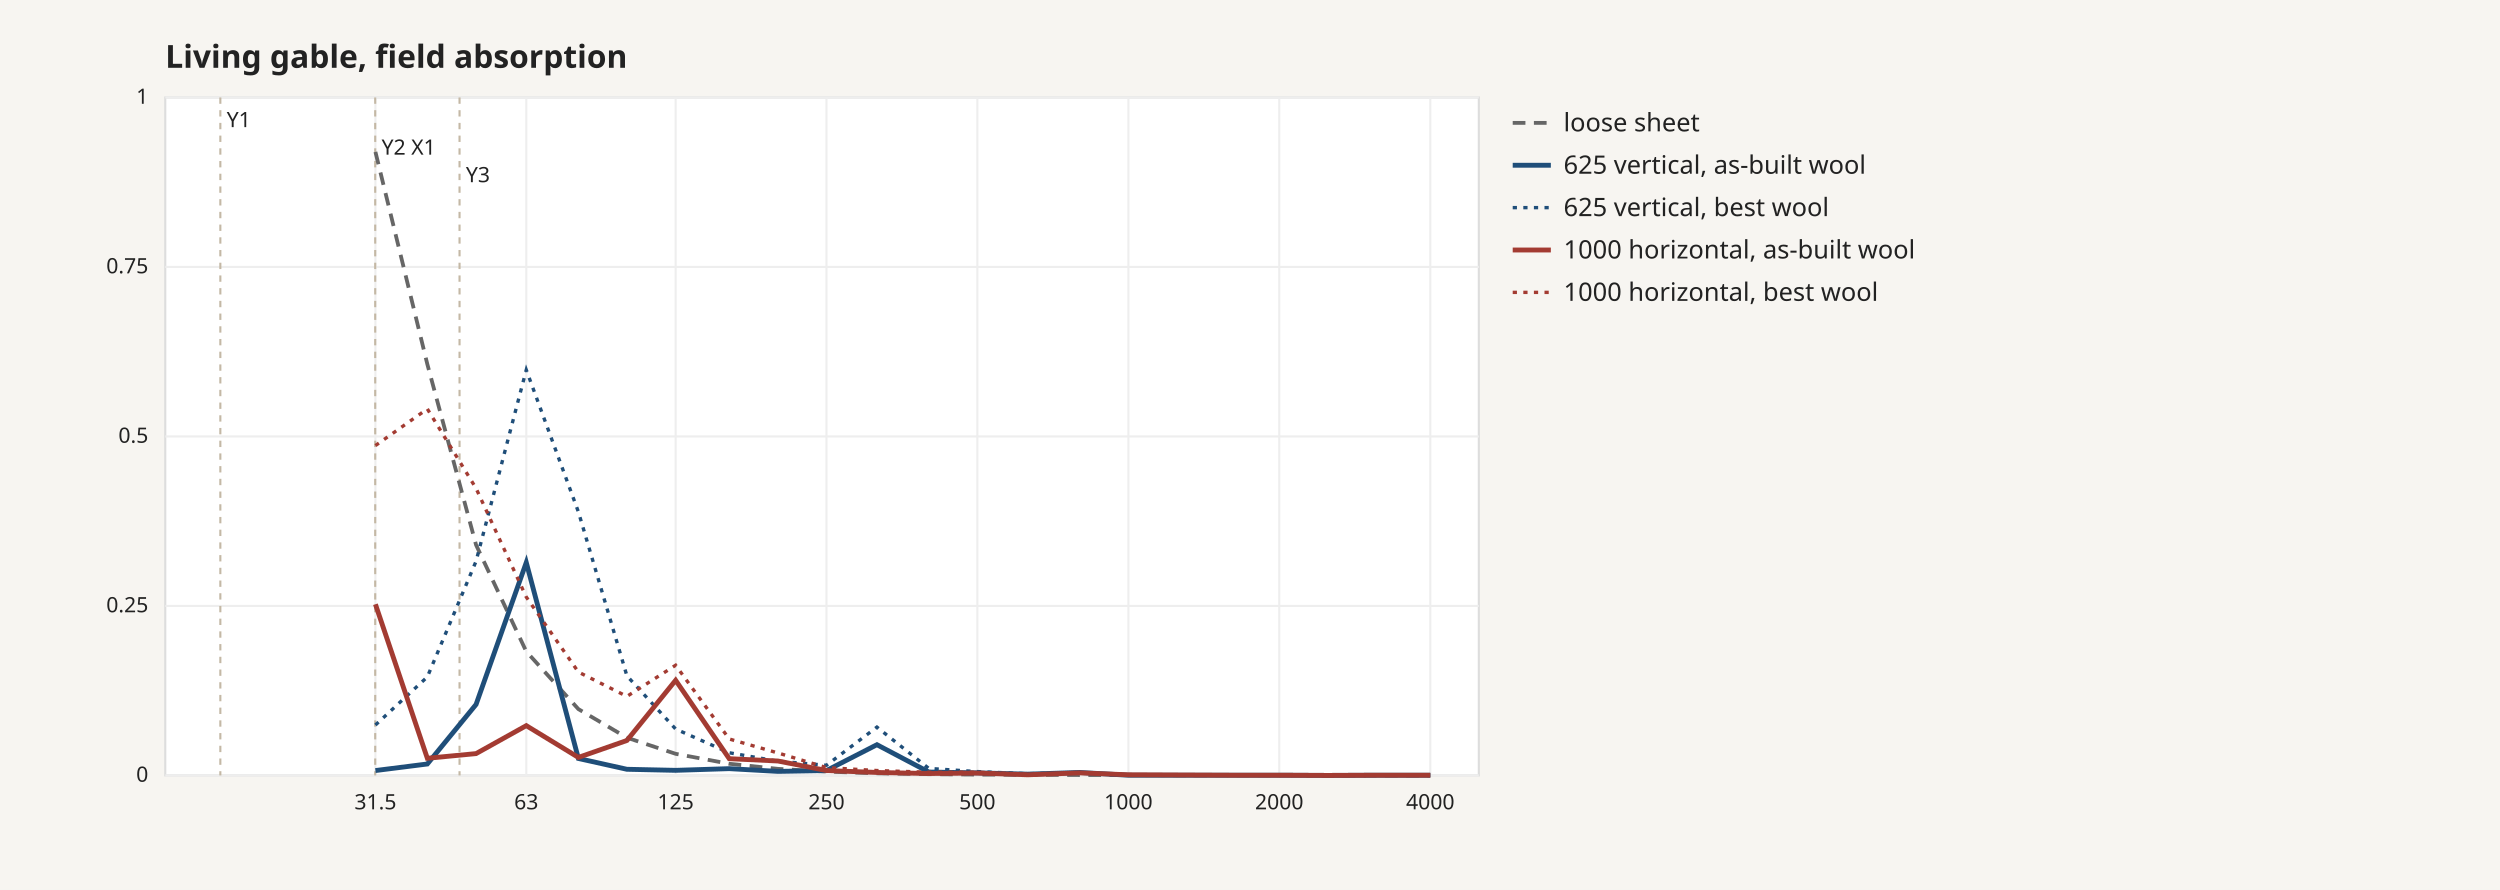
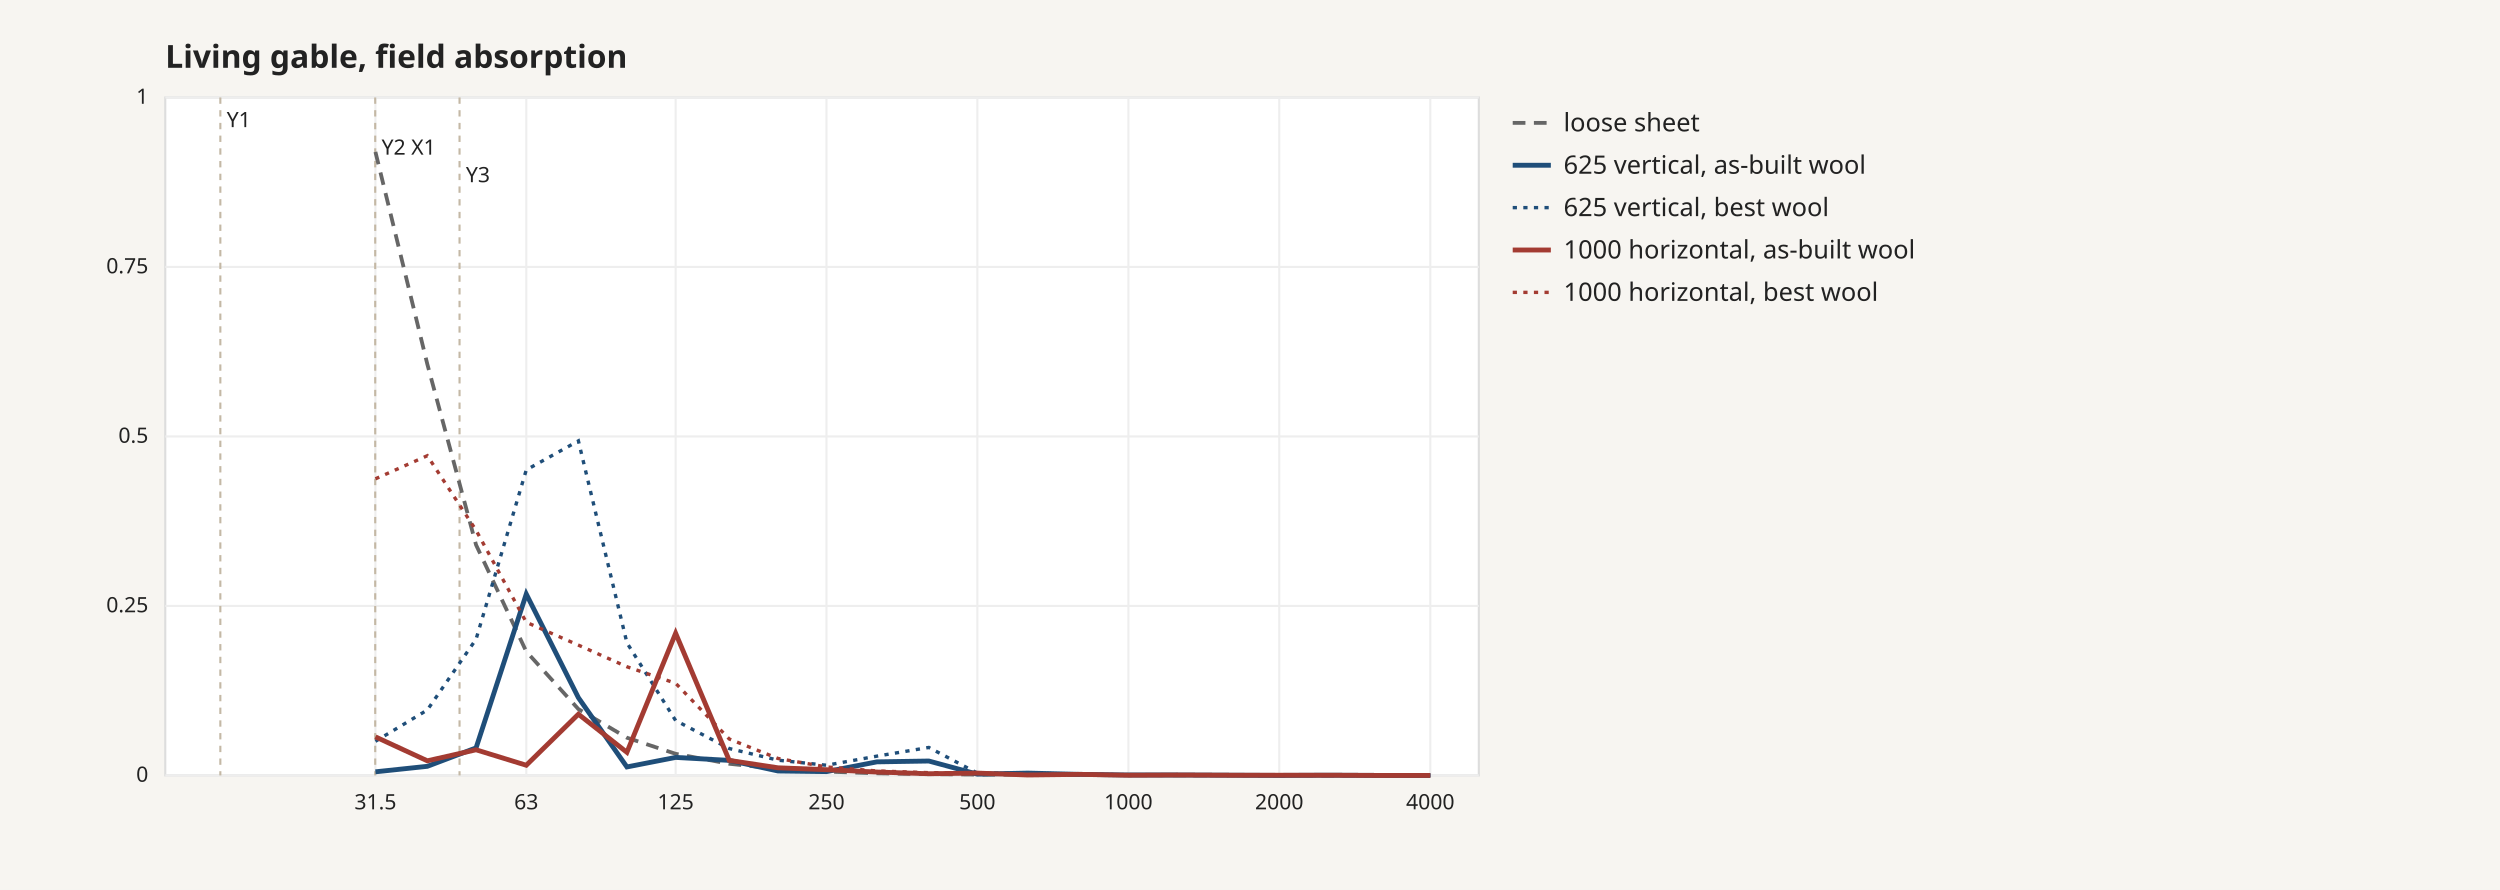
<svg xmlns="http://www.w3.org/2000/svg" width="1180" height="420" viewBox="0 0 1180 420">
  <rect width="100%" height="100%" fill="#f7f5f1" />
  <style>text{font-family:system-ui,sans-serif;fill:#222}</style>
  <text x="78" y="32" font-size="15" font-weight="600">Living gable, field absorption</text>
  <rect x="78" y="46" width="620" height="320" fill="#fff" stroke="#ddd" />
  <line x1="177.2" y1="46" x2="177.2" y2="366" stroke="#eee" />
  <text x="177.2" y="382" font-size="10" text-anchor="middle">31.5</text>
  <line x1="248.4" y1="46" x2="248.4" y2="366" stroke="#eee" />
  <text x="248.4" y="382" font-size="10" text-anchor="middle">63</text>
  <line x1="318.9" y1="46" x2="318.9" y2="366" stroke="#eee" />
  <text x="318.9" y="382" font-size="10" text-anchor="middle">125</text>
  <line x1="390.1" y1="46" x2="390.1" y2="366" stroke="#eee" />
  <text x="390.1" y="382" font-size="10" text-anchor="middle">250</text>
  <line x1="461.3" y1="46" x2="461.3" y2="366" stroke="#eee" />
  <text x="461.3" y="382" font-size="10" text-anchor="middle">500</text>
  <line x1="532.6" y1="46" x2="532.6" y2="366" stroke="#eee" />
  <text x="532.6" y="382" font-size="10" text-anchor="middle">1000</text>
  <line x1="603.8" y1="46" x2="603.8" y2="366" stroke="#eee" />
  <text x="603.8" y="382" font-size="10" text-anchor="middle">2000</text>
  <line x1="675.1" y1="46" x2="675.1" y2="366" stroke="#eee" />
  <text x="675.1" y="382" font-size="10" text-anchor="middle">4000</text>
  <line x1="78" y1="366.0" x2="698" y2="366.0" stroke="#eee" />
  <text x="70" y="369.0" font-size="10" text-anchor="end">0</text>
  <line x1="78" y1="286.0" x2="698" y2="286.0" stroke="#eee" />
  <text x="70" y="289.0" font-size="10" text-anchor="end">0.25</text>
  <line x1="78" y1="206.0" x2="698" y2="206.0" stroke="#eee" />
  <text x="70" y="209.0" font-size="10" text-anchor="end">0.5</text>
  <line x1="78" y1="126.0" x2="698" y2="126.0" stroke="#eee" />
  <text x="70" y="129.0" font-size="10" text-anchor="end">0.75</text>
  <line x1="78" y1="46.0" x2="698" y2="46.0" stroke="#eee" />
  <text x="70" y="49.0" font-size="10" text-anchor="end">1</text>
  <line x1="104.0" y1="46" x2="104.0" y2="366" stroke="#c4b8a5" stroke-dasharray="3 3" />
  <text x="107.0" y="60.0" font-size="10" fill="#7a6a52">Y1</text>
  <line x1="177.1" y1="46" x2="177.1" y2="366" stroke="#c4b8a5" stroke-dasharray="3 3" />
  <text x="180.1" y="73.0" font-size="10" fill="#7a6a52">Y2 X1</text>
  <line x1="216.9" y1="46" x2="216.9" y2="366" stroke="#c4b8a5" stroke-dasharray="3 3" />
  <text x="219.9" y="86.0" font-size="10" fill="#7a6a52">Y3</text>
  <path d="M177.2,71.7 L201.7,171.9 L224.7,257.2 L248.4,307.5 L273.0,334.7 L295.9,348.2 L318.9,355.8 L344.2,360.5 L367.2,362.9 L390.1,364.2 L413.9,365.0 L438.4,365.4 L461.3,365.6 L485.1,365.7 L509.6,365.8 L532.6,365.8 L555.5,365.9 L580.9,365.9 L603.8,365.9 L626.8,366.0 L650.5,366.0 L675.1,366.0" fill="none" stroke="#666666" stroke-width="1.8" stroke-dasharray="6 4" />
  <line x1="714" y1="58" x2="732" y2="58" stroke="#666666" stroke-width="1.8" stroke-dasharray="6 4" />
  <text x="738" y="62" font-size="12" fill="#666666">loose sheet</text>
-   <path d="M177.2,363.7 L201.7,360.6 L224.7,332.5 L248.4,265.5 L273.0,358.0 L295.9,363.1 L318.9,363.6 L344.2,362.8 L367.2,364.1 L390.1,363.7 L413.9,351.5 L438.4,364.4 L461.3,364.8 L485.1,365.4 L509.6,364.6 L532.6,365.9 L555.5,365.9 L580.9,365.9 L603.8,365.9 L626.8,366.0 L650.5,365.9 L675.1,365.9" fill="none" stroke="#1f4e79" stroke-width="2.3" />
+   <path d="M177.2,364.3 L201.7,361.7 L224.7,353.0 L248.4,280.4 L273.0,329.3 L295.9,362.0 L318.9,357.5 L344.2,358.9 L367.2,363.9 L390.1,364.2 L413.9,359.6 L438.4,359.2 L461.3,365.4 L485.1,364.9 L509.6,365.5 L532.6,365.8 L555.5,365.8 L580.9,365.9 L603.8,366.0 L626.8,365.9 L650.5,366.0 L675.1,366.0" fill="none" stroke="#1f4e79" stroke-width="2.3" />
  <line x1="714" y1="78" x2="732" y2="78" stroke="#1f4e79" stroke-width="2.3" />
  <text x="738" y="82" font-size="12" fill="#1f4e79">625 vertical, as-built wool</text>
-   <path d="M177.2,342.2 L201.7,319.5 L224.7,264.9 L248.4,174.6 L273.0,241.6 L295.9,319.0 L318.9,344.1 L344.2,355.3 L367.2,359.3 L390.1,361.2 L413.9,343.2 L438.4,362.7 L461.3,364.2 L485.1,365.2 L509.6,364.6 L532.6,365.8 L555.5,365.9 L580.9,365.9 L603.8,365.9 L626.8,366.0 L650.5,365.9 L675.1,365.9" fill="none" stroke="#1f4e79" stroke-width="1.6" stroke-dasharray="2 3" />
+   <path d="M177.2,349.9 L201.7,335.1 L224.7,301.7 L248.4,221.8 L273.0,208.1 L295.9,303.4 L318.9,340.1 L344.2,353.3 L367.2,358.8 L390.1,361.2 L413.9,356.9 L438.4,352.8 L461.3,364.9 L485.1,364.9 L509.6,365.4 L532.6,365.7 L555.5,365.8 L580.9,365.9 L603.8,366.0 L626.8,365.9 L650.5,366.0 L675.1,366.0" fill="none" stroke="#1f4e79" stroke-width="1.6" stroke-dasharray="2 3" />
  <line x1="714" y1="98" x2="732" y2="98" stroke="#1f4e79" stroke-width="1.6" stroke-dasharray="2 3" />
  <text x="738" y="102" font-size="12" fill="#1f4e79">625 vertical, best wool</text>
-   <path d="M177.2,285.2 L201.7,357.9 L224.7,355.7 L248.4,342.5 L273.0,357.5 L295.9,349.5 L318.9,321.1 L344.2,358.1 L367.2,359.2 L390.1,363.7 L413.9,364.6 L438.4,365.1 L461.3,364.9 L485.1,365.7 L509.6,364.8 L532.6,365.7 L555.5,365.8 L580.9,365.9 L603.8,365.9 L626.8,366.0 L650.5,365.9 L675.1,365.9" fill="none" stroke="#a33b32" stroke-width="2.3" />
+   <path d="M177.2,347.8 L201.7,359.1 L224.7,353.9 L248.4,361.2 L273.0,337.1 L295.9,355.1 L318.9,298.9 L344.2,358.9 L367.2,362.4 L390.1,363.3 L413.9,364.4 L438.4,365.2 L461.3,364.9 L485.1,365.8 L509.6,365.5 L532.6,365.9 L555.5,365.8 L580.9,365.9 L603.8,365.9 L626.8,365.9 L650.5,366.0 L675.1,366.0" fill="none" stroke="#a33b32" stroke-width="2.3" />
  <line x1="714" y1="118" x2="732" y2="118" stroke="#a33b32" stroke-width="2.3" />
  <text x="738" y="122" font-size="12" fill="#a33b32">1000 horizontal, as-built wool</text>
-   <path d="M177.2,210.3 L201.7,193.0 L224.7,230.5 L248.4,281.8 L273.0,317.2 L295.9,328.7 L318.9,314.0 L344.2,348.8 L367.2,355.4 L390.1,362.3 L413.9,363.7 L438.4,364.5 L461.3,364.5 L485.1,365.5 L509.6,364.8 L532.6,365.7 L555.5,365.8 L580.9,365.9 L603.8,366.0 L626.8,366.0 L650.5,365.9 L675.1,365.9" fill="none" stroke="#a33b32" stroke-width="1.6" stroke-dasharray="2 3" />
+   <path d="M177.2,226.0 L201.7,215.1 L224.7,250.3 L248.4,293.7 L273.0,304.5 L295.9,314.7 L318.9,322.5 L344.2,348.8 L367.2,358.0 L390.1,362.0 L413.9,363.9 L438.4,364.7 L461.3,364.8 L485.1,365.6 L509.6,365.4 L532.6,365.9 L555.5,365.8 L580.9,366.0 L603.8,365.9 L626.8,365.9 L650.5,366.0 L675.1,366.0" fill="none" stroke="#a33b32" stroke-width="1.6" stroke-dasharray="2 3" />
  <line x1="714" y1="138" x2="732" y2="138" stroke="#a33b32" stroke-width="1.6" stroke-dasharray="2 3" />
  <text x="738" y="142" font-size="12" fill="#a33b32">1000 horizontal, best wool</text>
</svg>
